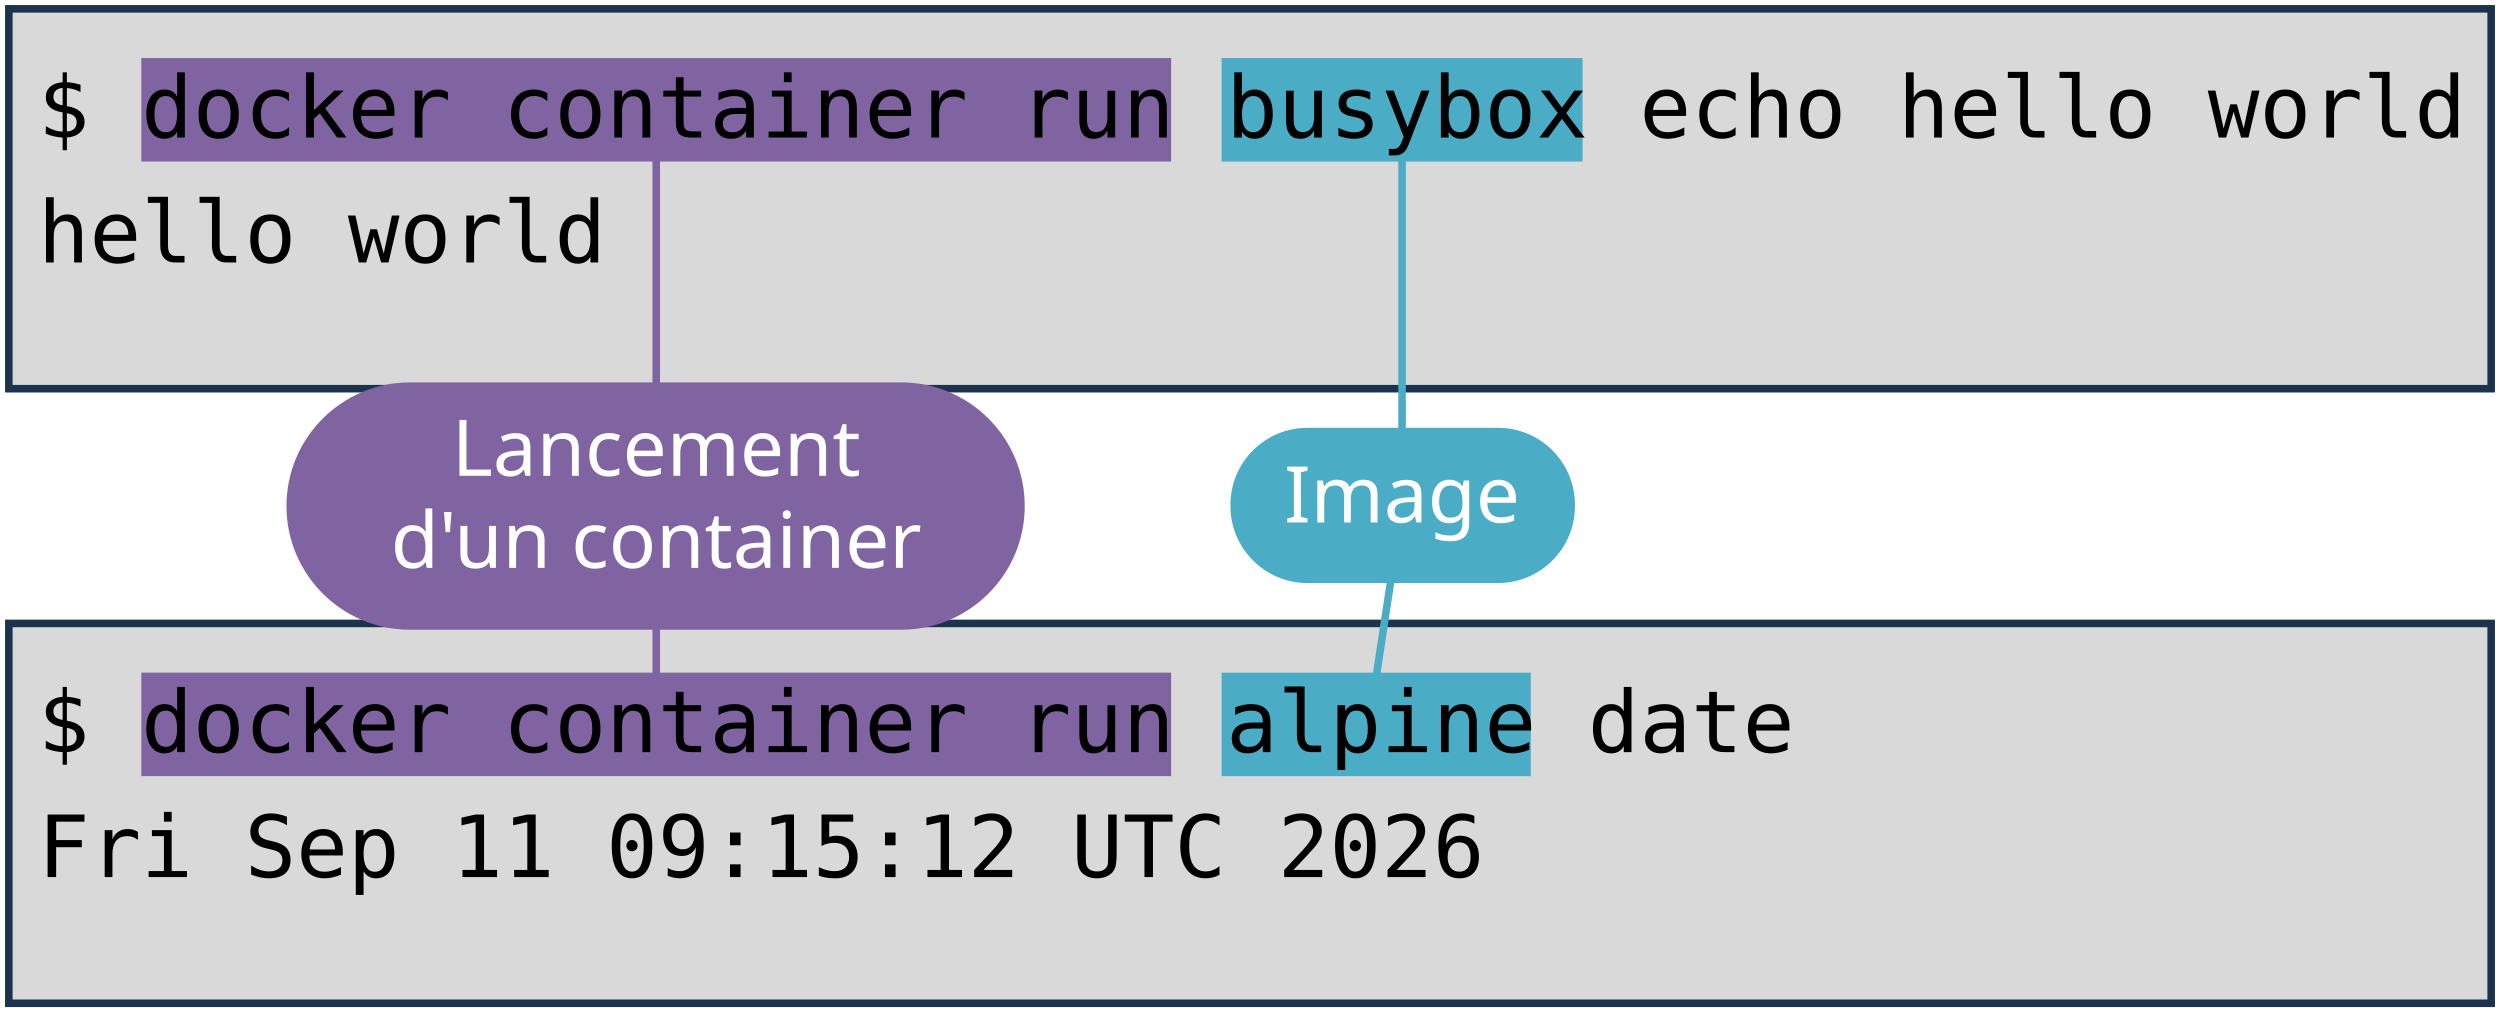
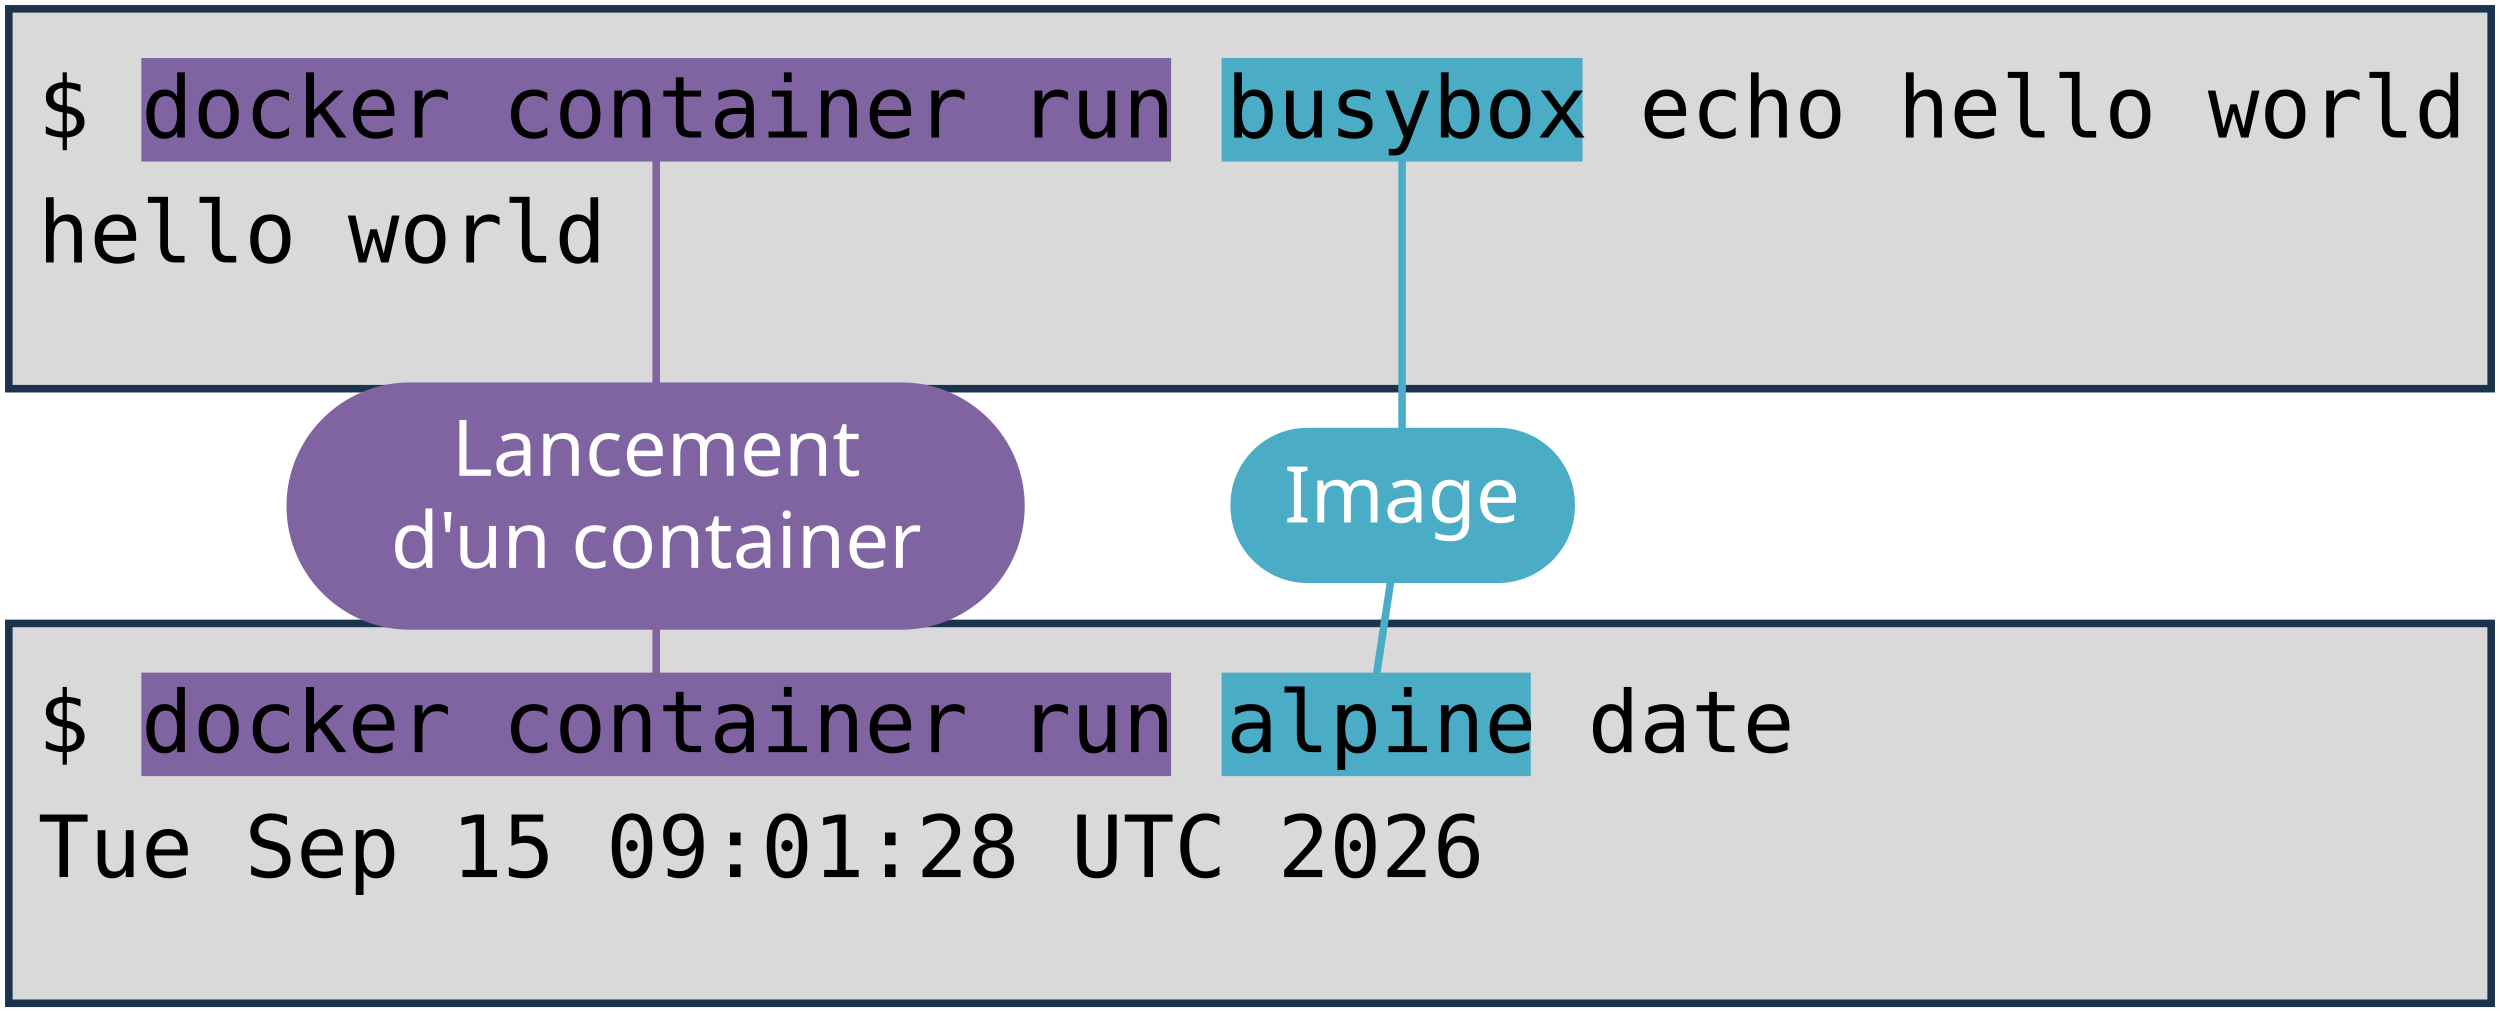
<svg xmlns="http://www.w3.org/2000/svg" viewBox="0 0 1981 801" width="1981" height="801" role="img" aria-label="Deux terminaux : docker container run busybox echo hello world, et docker container run alpine date. Annotations : lancement d'un container, image, commande lancée.">
  <style>
    .code { font-family: "DejaVu Sans Mono", Menlo, Consolas, monospace; font-size: 68px; fill: #000000; }
    .pill { font-family: "Trebuchet MS", "Century Gothic", Verdana, sans-serif; font-size: 62px; text-anchor: middle; }
  </style>
  <rect width="1981" height="801" fill="#FFFFFF" />
  <rect x="7" y="7" width="1967" height="301" fill="#D9D9D9" stroke="#1C334E" stroke-width="6" />
  <rect x="7" y="494" width="1967" height="301" fill="#D9D9D9" stroke="#1C334E" stroke-width="6" />
  <rect x="112" y="46" width="816" height="82" fill="#8064A2" />
  <rect x="112" y="533" width="816" height="82" fill="#8064A2" />
  <rect x="968" y="46" width="286" height="82" fill="#4BACC6" />
  <rect x="968" y="533" width="245" height="82" fill="#4BACC6" />
  <text x="30" y="109" class="code" xml:space="preserve">$ docker container run busybox echo hello world</text>
  <text x="30" y="208" class="code" xml:space="preserve">hello world</text>
  <text x="30" y="596" class="code" xml:space="preserve">$ docker container run alpine date</text>
-   <text x="30" y="695" class="code" xml:space="preserve">Fri Sep 11 09:15:12 UTC 2026</text>
+   <text x="30" y="695" class="code" xml:space="preserve">Tue Sep 15 09:01:28 UTC 2026</text>
  <path d="M 520 401 L 520 128" stroke="#8064A2" stroke-width="6" fill="none" stroke-linecap="round" />
  <path d="M 520 401 L 520 533" stroke="#8064A2" stroke-width="6" fill="none" stroke-linecap="round" />
  <rect x="227" y="303" width="585" height="196" rx="98" fill="#8064A2" />
  <text x="520" y="377" class="pill" fill="#FFFFFF">Lancement</text>
  <text x="520" y="450" class="pill" fill="#FFFFFF">d'un container</text>
  <path d="M 1111 401 L 1111 128" stroke="#4BACC6" stroke-width="6" fill="none" stroke-linecap="round" />
  <path d="M 1111 401 L 1091 533" stroke="#4BACC6" stroke-width="6" fill="none" stroke-linecap="round" />
  <rect x="975" y="339" width="273" height="123" rx="61" fill="#4BACC6" />
  <text x="1111" y="414" class="pill" fill="#FFFFFF">Image</text>
</svg>
